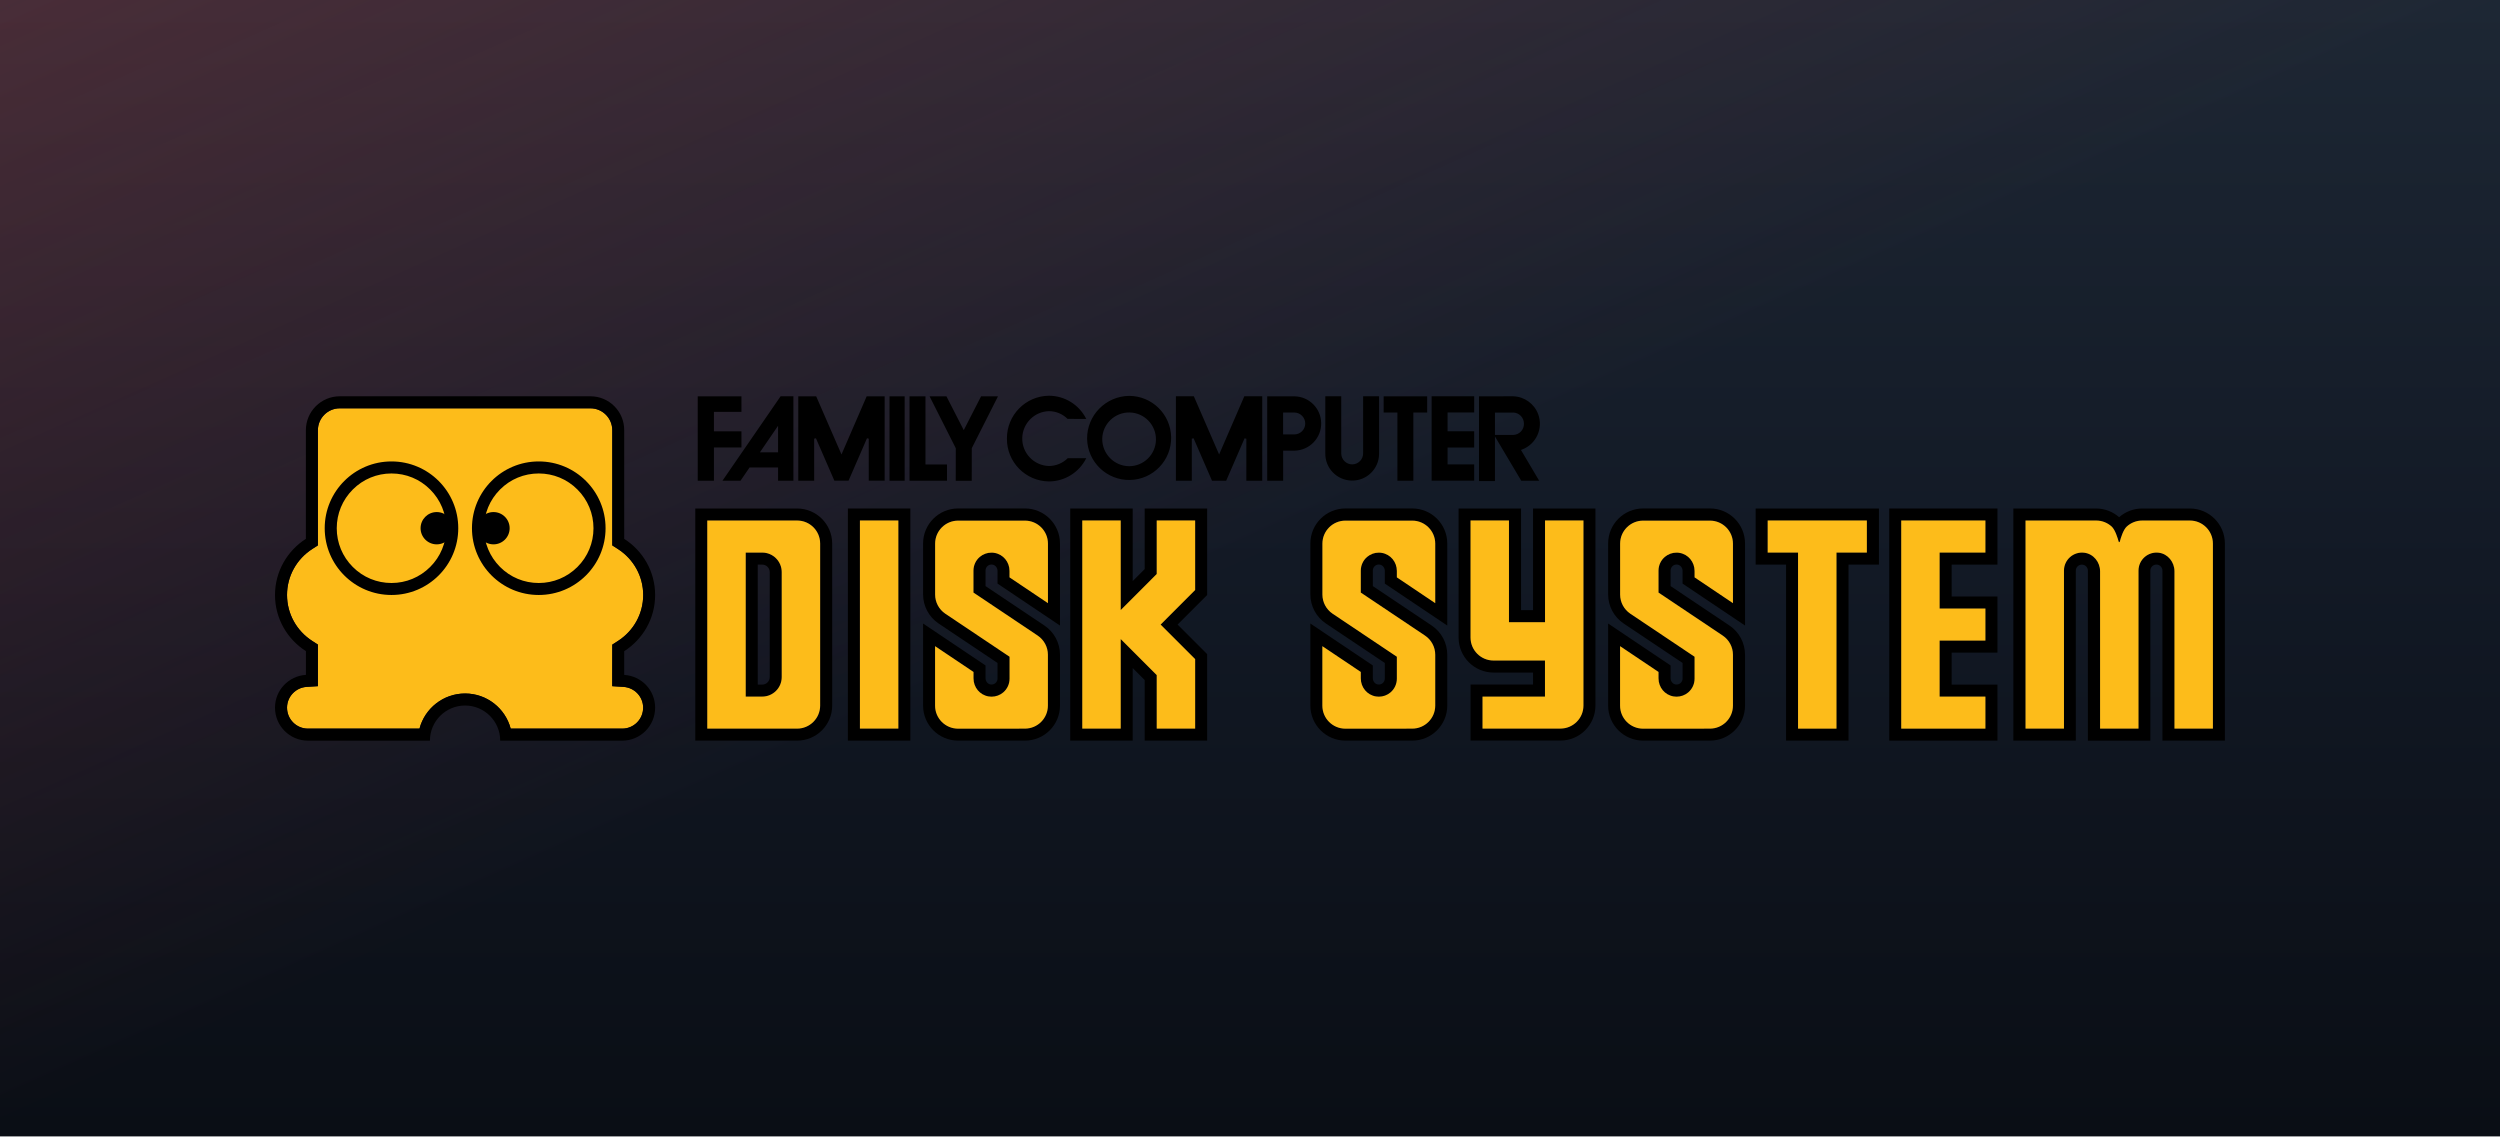
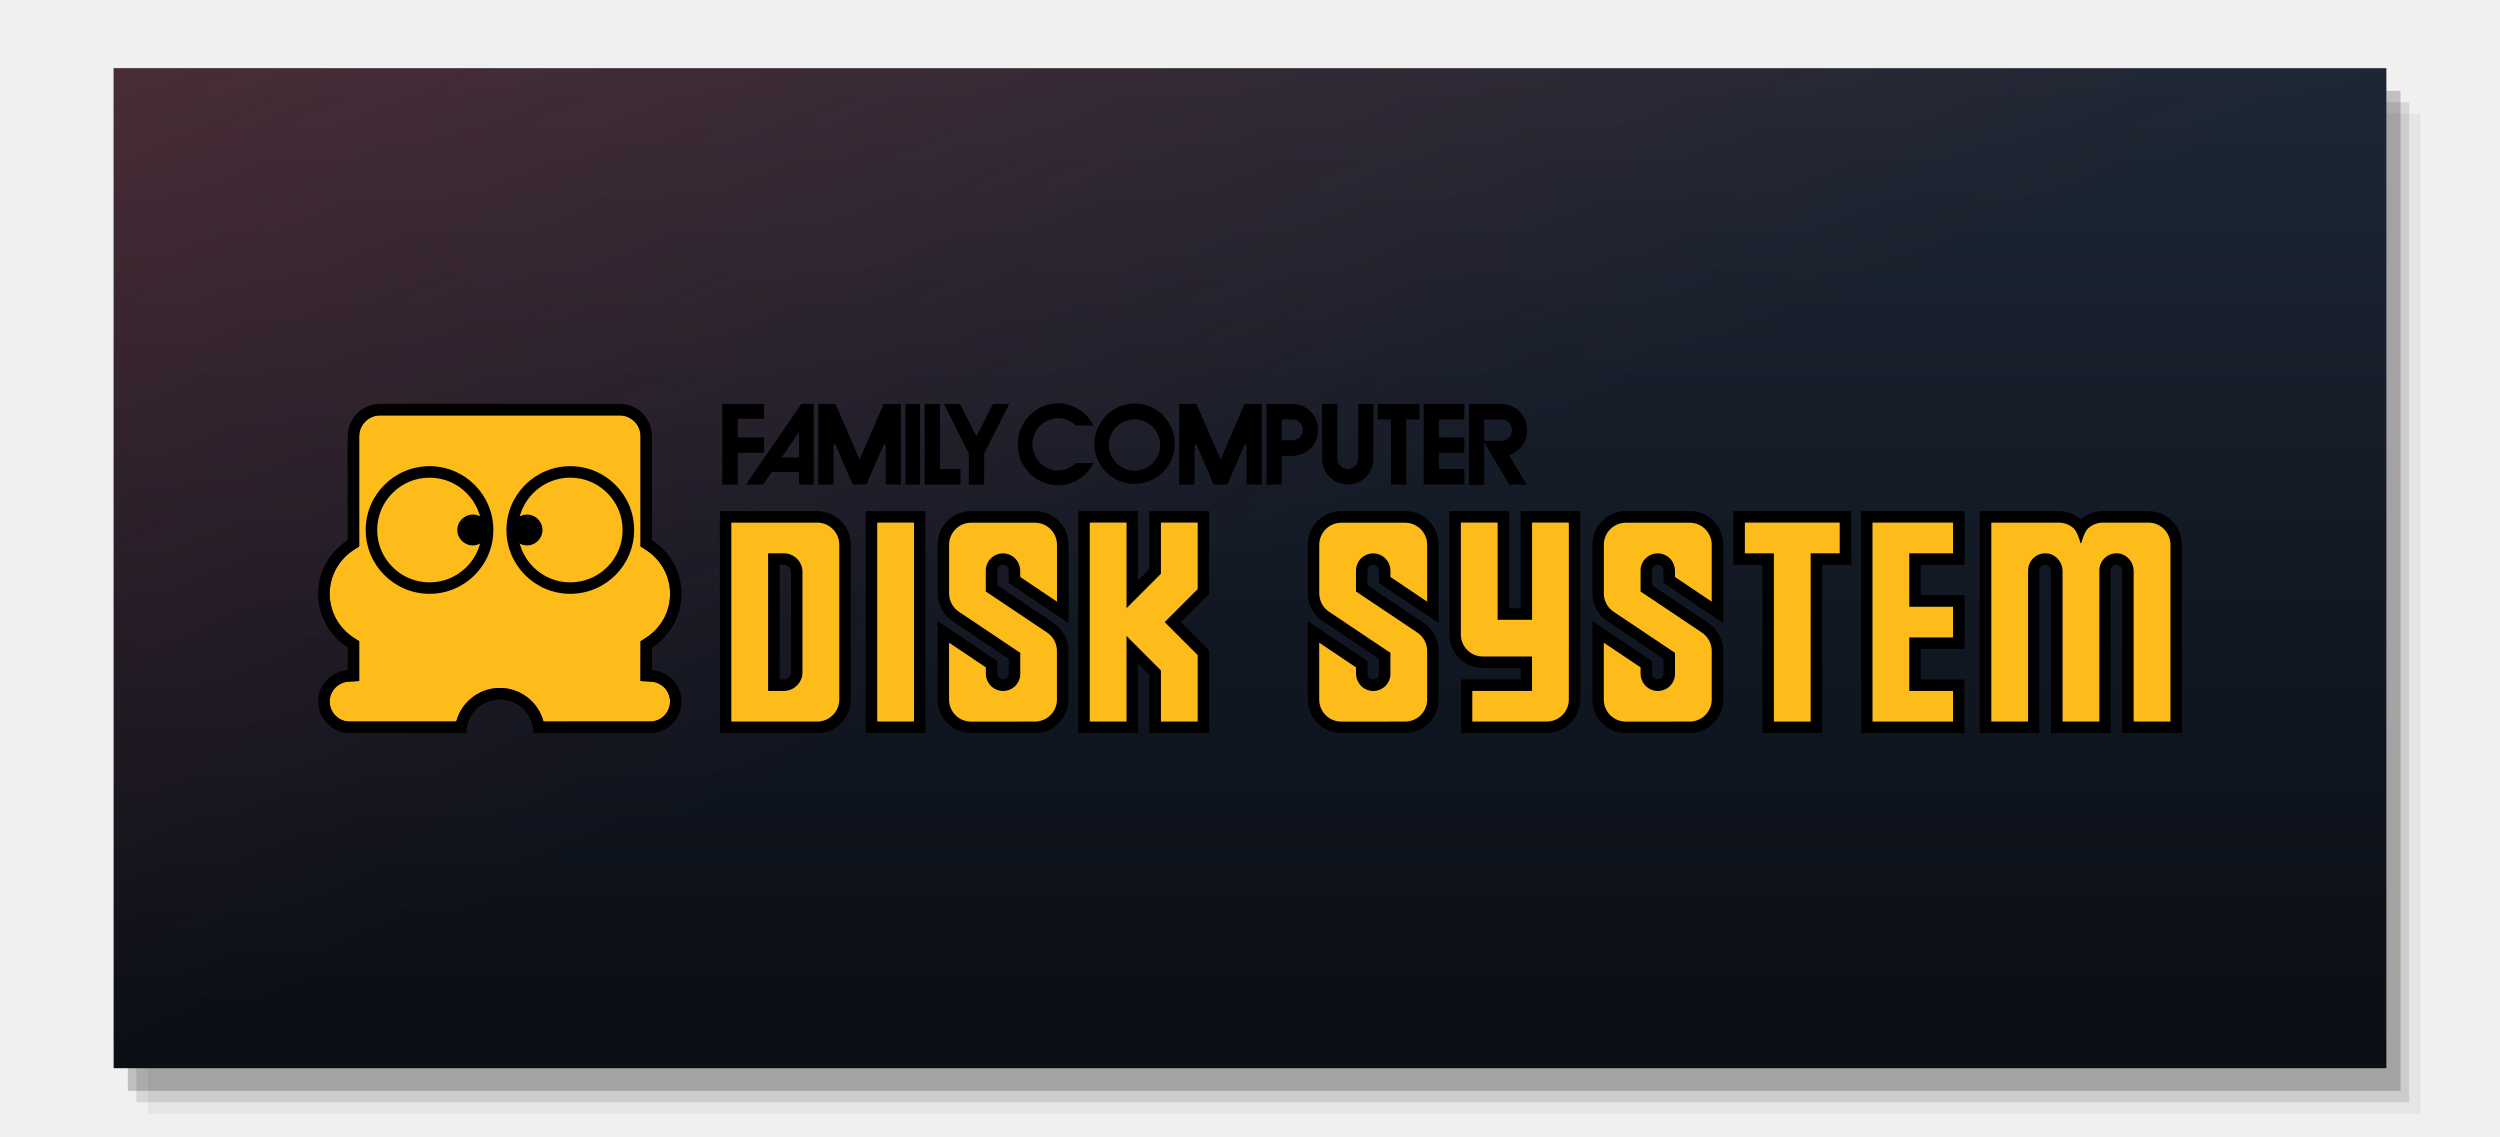
<svg xmlns="http://www.w3.org/2000/svg" viewBox="0 0 440 200" preserveAspectRatio="xMidYMid meet">
  <defs>
    <linearGradient id="capBase" x1="0" y1="0" x2="0" y2="1">
      <stop offset="0" stop-color="#1d2734" />
      <stop offset="0.5" stop-color="#121925" />
      <stop offset="1" stop-color="#0a0e15" />
    </linearGradient>
    <linearGradient id="capBloom" x1="0" y1="0" x2="1" y2="1">
      <stop offset="0" stop-color="#c43d41" stop-opacity="0.26" />
      <stop offset="0.5" stop-color="#c43d41" stop-opacity="0" />
    </linearGradient>
  </defs>
-   <rect width="440" height="200" fill="url(#capBase)" />
-   <rect width="440" height="200" fill="url(#capBloom)" />
-   <g transform="translate(48.400 69.648) scale(0.08937)">
+   <rect x="26.0" y="20.0" width="400" height="176" fill="#000000" fill-opacity="0.05" />
+   <rect x="24.0" y="18.0" width="400" height="176" fill="#000000" fill-opacity="0.11" />
+   <rect x="22.5" y="16.0" width="400" height="176" fill="#000000" fill-opacity="0.2" />
+   <rect x="20" y="12" width="400" height="176" fill="url(#capBase)" />
+   <rect x="20" y="12" width="400" height="176" fill="url(#capBloom)" />
+   <g transform="translate(56.000 70.992) scale(0.08542)">
    <style type="text/css">
	.st0{fill:#FDBC1A;}
	.st1{fill:none;}
	.st2{fill:#FFFFFF;}
	.st3{fill:#FFFFFF;stroke:#000000;stroke-width:9;stroke-miterlimit:10;}
</style>
    <g>
      <g>
        <g>
          <path class="st0" d="M664.2,503.1v-13l10.9-7c31.3-20,50-53.9,50-90.7s-18.7-70.6-50-90.7l-10.9-7v-13V67.9     c0-23.7-19.3-43.1-43-43.1H127.6c-23.7,0-43.1,19.3-43.1,43.1v213.9v13l-10.9,7c-31.3,20-49.9,53.9-49.9,90.7     s18.7,70.6,49.9,90.7l10.9,7v13v46.7V572l-22.2,1.4c-21.7,1.4-38.6,19.3-38.6,40.9c0,22.8,18.5,41.3,41.2,41.3h219.6     c10.5-39.8,46.8-69.2,89.8-69.2s79.4,29.4,89.8,69.2h219.6c22.8,0,41.2-18.5,41.2-41.3c0-21.6-17-39.5-38.7-40.9l-22.2-1.4v-22.3     L664.2,503.1L664.2,503.1z" />
        </g>
        <g>
          <g>
            <g>
              <path d="M519.4,153.1c28.8,0,55.9,11.2,76.2,31.6c20.4,20.4,31.6,47.4,31.6,76.3c0,28.8-11.2,55.9-31.6,76.2       c-20.4,20.4-47.5,31.6-76.2,31.6s-55.9-11.2-76.2-31.6c-20.4-20.4-31.6-47.5-31.6-76.2c0-28.8,11.2-55.9,31.6-76.3       C463.5,164.3,490.6,153.1,519.4,153.1 M519.4,129.4c-72.6,0-131.5,58.9-131.5,131.5s58.9,131.5,131.5,131.5       S651,333.5,651,260.9C651,188.3,592.1,129.4,519.4,129.4L519.4,129.4z" />
            </g>
          </g>
          <circle cx="430.3" cy="260.9" r="31.8" />
        </g>
        <g>
          <g>
            <g>
              <path d="M229.4,153.1c28.8,0,55.9,11.2,76.2,31.6c20.4,20.4,31.6,47.4,31.6,76.3c0,28.8-11.2,55.9-31.6,76.2       c-20.4,20.4-47.5,31.6-76.2,31.6s-55.9-11.2-76.2-31.6c-20.4-20.4-31.6-47.5-31.6-76.2c0-28.8,11.2-55.9,31.6-76.3       C173.5,164.3,200.6,153.1,229.4,153.1 M229.4,129.4c-72.6,0-131.5,58.9-131.5,131.5s58.9,131.5,131.5,131.5       s131.5-58.9,131.5-131.5S302,129.4,229.4,129.4L229.4,129.4z" />
            </g>
          </g>
          <circle cx="318.5" cy="260.9" r="31.8" />
        </g>
        <path d="M621.2,24.8c23.7,0,43,19.3,43,43.1v213.9v13l10.9,7c31.3,20,50,53.9,50,90.7s-18.7,70.6-50,90.7l-10.9,7v13v46.7V572    l22.2,1.4c21.7,1.4,38.7,19.3,38.7,40.9c0,22.8-18.5,41.3-41.2,41.3H464.2c-10.5-39.8-46.8-69.2-89.8-69.2s-79.4,29.4-89.8,69.2    H64.9c-22.8,0-41.2-18.5-41.2-41.3c0-21.6,17-39.5,38.6-40.9l22.2-1.4v-22.3v-46.7v-13l-10.9-7c-31.3-20-49.9-53.9-49.9-90.7    s18.7-70.6,49.9-90.7l10.9-7v-13V67.9c0-23.7,19.3-43.1,43.1-43.1H621.2 M621.2,1.1H127.6C90.7,1.1,60.8,31,60.8,67.9v213.9    C24.4,305.2,0,345.9,0,392.4c0,46.6,24.4,87.3,60.9,110.6v46.7C26.9,551.9,0,579.8,0,614.3c0,35.9,29.1,65,64.9,65h240.2    c0-38.2,31-69.2,69.2-69.2s69.2,31,69.2,69.2h240.2c35.9,0,64.9-29.1,64.9-65c0-34.5-26.9-62.4-60.9-64.5v-46.7    c36.5-23.4,60.9-64,60.9-110.6c0-46.6-24.3-87.3-60.9-110.6V67.9C687.9,31,658,1.1,621.2,1.1L621.2,1.1z" />
      </g>
      <g>
        <path d="M1028.2,222.1H827.7v457.1h200.6c38.1,0,69-30.9,69-69V291.1C1097.2,253,1066.3,222.1,1028.2,222.1z M1073.6,610.2    c0,25-20.3,45.3-45.3,45.3H851.3V245.7h176.9c25,0,45.3,20.3,45.3,45.3V610.2z" />
        <path d="M1515.3,452.6l-116-77.7v-30.7c0-7.2,6.4-12.9,13.8-11.6c5.8,1,9.8,6.4,9.8,12.3v18v7.1l123,82.6l0-161.6    c0-38.1-30.9-69-69-69h-131.6c-38.1,0-69,30.9-69,69v100.3c0,23,11.5,44.5,30.6,57.3l116,77.7v30.7c0,7.2-6.4,12.8-13.8,11.6    c-5.8-0.9-9.8-6.4-9.8-12.3v-18v-7.1l-123-82.6v161.6c0,38.1,30.9,69,69,69h131.6c38.1,0,69-30.9,69-69v-89.7l0,22.1v-32.6    C1545.9,486.9,1534.4,465.4,1515.3,452.6z M1522.2,520.5L1522.2,520.5l0,89.7c0,25-20.3,45.3-45.3,45.3h-131.6    c-25,0-45.3-20.3-45.3-45.3V493.1l75.7,50.8v12.6c0,17.8,12.5,32.8,29.7,35.6c1.9,0.3,3.8,0.5,5.8,0.5c8.4,0,16.5-3,23-8.4    c7.9-6.8,12.5-16.6,12.5-27v-30.7v-12.6l-10.5-7l-116-77.7c-12.6-8.4-20.1-22.5-20.1-37.7V291.1c0-25,20.3-45.3,45.3-45.3h131.6    c25,0,45.3,20.3,45.3,45.3l0,117.2l-75.7-50.8v-12.6c0-17.9-12.5-32.8-29.7-35.6c-1.9-0.3-3.8-0.5-5.8-0.5c-8.4,0-16.5,3-23,8.4    c-7.9,6.8-12.5,16.6-12.5,27v30.7v12.6l10.5,7l116,77.7c12.6,8.4,20.1,22.5,20.1,37.7L1522.2,520.5L1522.2,520.5z" />
        <path d="M2864.4,452.6l-116-77.7v-30.7c0-7.2,6.4-12.9,13.8-11.6c5.8,1,9.8,6.4,9.8,12.3v18v7.1l123,82.6l0-161.6    c0-38.1-30.9-69-69-69h-131.6c-38.1,0-69,30.9-69,69v100.3c0,23,11.5,44.5,30.6,57.3l116,77.7v30.7c0,7.2-6.4,12.8-13.8,11.6    c-5.8-0.9-9.8-6.4-9.8-12.3v-18v-7.1l-123-82.6v161.6c0,38.1,30.9,69,69,69h131.6c38.1,0,69-30.9,69-69v-89.7l0,22.1v-32.6    C2894.9,486.9,2883.5,465.4,2864.4,452.6z M2871.3,520.5L2871.3,520.5l0,89.7c0,25-20.3,45.3-45.3,45.3h-131.6    c-25,0-45.3-20.3-45.3-45.3V493.1l75.7,50.8v12.6c0,17.8,12.5,32.8,29.7,35.6c1.9,0.3,3.9,0.5,5.8,0.5c8.4,0,16.5-3,23-8.4    c7.9-6.8,12.5-16.6,12.5-27v-30.7v-12.6l-10.5-7l-116-77.7c-12.6-8.4-20.1-22.5-20.1-37.7V291.1c0-25,20.3-45.3,45.3-45.3h131.6    c25,0,45.3,20.3,45.3,45.3l0,117.2l-75.6-50.8v-12.6c0-17.9-12.5-32.8-29.7-35.6c-1.9-0.3-3.9-0.5-5.8-0.5c-8.4,0-16.5,3-23,8.4    c-7.9,6.8-12.5,16.6-12.5,27v30.7v12.6l10.5,7l116,77.7c12.6,8.4,20.1,22.5,20.1,37.7L2871.3,520.5L2871.3,520.5z" />
        <path d="M2278,452.6l-116-77.7v-30.7c0-7.2,6.4-12.9,13.8-11.6c5.8,1,9.8,6.4,9.8,12.3v18v7.1l123,82.6l0-161.6    c0-38.1-30.9-69-69-69H2108c-38.1,0-69,30.9-69,69v100.3c0,23,11.5,44.5,30.6,57.3l116,77.7v30.7c0,7.2-6.4,12.8-13.8,11.6    c-5.8-0.9-9.8-6.4-9.8-12.3v-18v-7.1l-123-82.6v161.6c0,38.1,30.9,69,69,69h131.6c38.1,0,69-30.9,69-69v-89.7l0,22.1v-32.6    C2308.6,486.9,2297.1,465.4,2278,452.6z M2285,520.5L2285,520.5l0,89.7c0,25-20.3,45.3-45.3,45.3H2108c-25,0-45.3-20.3-45.3-45.3    V493.1l75.7,50.8v12.6c0,17.8,12.5,32.8,29.7,35.6c1.9,0.3,3.9,0.5,5.8,0.5c8.4,0,16.5-3,23-8.4c7.9-6.8,12.5-16.6,12.5-27v-30.7    v-12.6l-10.5-7l-116-77.7c-12.6-8.4-20.1-22.5-20.1-37.7V291.1c0-25,20.3-45.3,45.3-45.3h131.6c25,0,45.3,20.3,45.3,45.3l0,117.2    l-75.6-50.8v-12.6c0-17.9-12.5-32.8-29.7-35.6c-1.9-0.3-3.9-0.5-5.8-0.5c-8.4,0-16.5,3-23,8.4c-7.9,6.8-12.5,16.6-12.5,27v30.7    v12.6l10.5,7l116,77.7c12.6,8.4,20.1,22.5,20.1,37.7L2285,520.5L2285,520.5z" />
        <path d="M1128.2,222.1v457.1h123V222.1H1128.2z M1227.6,655.6h-75.7V245.7h75.7V655.6z" />
        <path d="M3098.8,222.1h-123h-59.9v110.5h59.9v346.6h123V332.6h59.9V222.1H3098.8z M3134.9,308.9h-59.9v346.7h-75.7V308.9h-59.9    v-63.2h195.4L3134.9,308.9L3134.9,308.9z" />
        <path d="M959.5,308.9H927v283.6h32.5c21.2,0,38.4-17.2,38.4-38.4V347.3C997.9,326.2,980.7,308.9,959.5,308.9z M974.3,554.1    c0,8.2-6.6,14.8-14.8,14.8h-8.8V332.6h8.8c8.2,0,14.8,6.6,14.8,14.8V554.1z" />
        <path d="M1835.7,222.1h-123v119.3l-23.6,23.6V222.1h-123v457.1h123V536.3l23.6,23.6v119.3h123V508.9l-58.2-58.2l58.2-58.2V222.1z     M1812.1,382.6l-68,68l68,68v136.9h-75.7V550.1l-70.9-70.9v176.3h-75.7V245.7h75.7v176.3l70.9-70.9V245.7h75.7V382.6z" />
        <path d="M2477.5,222.1v200.2h-23.6V222.1h-123v164.7l0,66.3v23.1c0,38.1,30.9,69,69,69h77.6v23.6h-123v110.3h176.9    c38.1,0,69-30.9,69-69V222.1H2477.5z M2576.8,610.2c0,25-20.3,45.3-45.3,45.3h-153.3v-63h99.3h23.7v-23.7v-23.6v-23.7h-23.7h-77.6    c-25,0-45.3-20.3-45.3-45.3v-23.1l0-66.3V245.7h75.7v176.6V446h23.7h23.6h23.7v-23.7V245.7h75.7L2576.8,610.2L2576.8,610.2z" />
        <path d="M3301.9,332.6h90.2V222.1h-213.1v457.1h213.1V568.9h-90.2v-63h90.2V395.4h-90.2V332.6z M3368.4,419.1v63.2h-90.2v110.3    h90.2v63h-165.8V245.7h165.8v63.2h-90.2v110.2H3368.4z" />
        <path d="M3771,222.1l-93.9,0c-17.4,0-33.2,6.5-45.4,17.1c-12.1-10.6-28-17.1-45.4-17.1l-162.9,0v457.1h123V344.5    c0-6.6,5.3-11.9,11.9-11.9c6.6,0,11.9,5.3,11.9,11.9v334.8h123V344.4c0-6.6,5.3-11.9,11.9-11.9c6.6,0,11.9,5.3,11.9,11.9v334.8    h123V291.1C3840,253,3809.1,222.1,3771,222.1z M3816.3,655.6h-75.7V345.7c0-18.1-12.9-34.2-30.9-36.5    c-21.7-2.8-40.2,14.1-40.2,35.2v311.1H3594V345.7c0-18.1-12.9-34.2-30.9-36.5c-21.7-2.8-40.2,14.1-40.2,35.2v311.1h-75.7V245.7    l139.2,0c11.7,0,22.4,4.5,30.4,11.8c6.8,6.2,11.8,22.3,13.9,29.9c0.3,1.1,1.8,1.1,2.1,0c2.1-7.6,7-23.6,13.8-29.9    c8.1-7.3,18.7-11.8,30.4-11.8l93.9,0c25,0,45.3,20.3,45.3,45.3V655.6z" />
      </g>
      <g>
        <path class="st0" d="M2825.9,655.6c25,0,45.3-20.3,45.3-45.3v-89.7h0v-10.5c0-15.1-7.5-29.2-20.1-37.7l-116-77.7l-10.5-7v-12.6    v-30.7c0-10.4,4.6-20.3,12.5-27c6.5-5.5,14.6-8.4,23-8.4c1.9,0,3.8,0.1,5.8,0.5c17.2,2.8,29.7,17.8,29.7,35.6v12.6l75.6,50.8    l0-117.2c0-25-20.3-45.3-45.3-45.3h-131.6c-25,0-45.3,20.3-45.3,45.3v100.3c0,15.1,7.5,29.2,20.1,37.7l116,77.7l10.5,7v12.6v30.7    c0,10.4-4.6,20.3-12.5,27c-6.5,5.5-14.6,8.4-23,8.4c-1.9,0-3.8-0.2-5.8-0.5c-17.2-2.8-29.7-17.8-29.7-35.6v-12.6l-75.7-50.8v117.2    c0,25,20.3,45.3,45.3,45.3L2825.9,655.6L2825.9,655.6z" />
        <path class="st0" d="M2239.6,655.6c25,0,45.3-20.3,45.3-45.3v-89.7h0v-10.5c0-15.1-7.5-29.2-20.1-37.7l-116-77.7l-10.5-7v-12.6    v-30.7c0-10.4,4.6-20.3,12.5-27c6.5-5.5,14.6-8.4,23-8.4c1.9,0,3.8,0.1,5.8,0.5c17.2,2.8,29.7,17.8,29.7,35.6v12.6l75.6,50.8    l0-117.2c0-25-20.3-45.3-45.3-45.3H2108c-25,0-45.3,20.3-45.3,45.3v100.3c0,15.1,7.5,29.2,20.1,37.7l116,77.7l10.5,7v12.6v30.7    c0,10.4-4.6,20.3-12.5,27c-6.5,5.5-14.6,8.4-23,8.4c-1.9,0-3.8-0.2-5.8-0.5c-17.2-2.8-29.7-17.8-29.7-35.6v-12.6l-75.7-50.8v117.2    c0,25,20.3,45.3,45.3,45.3L2239.6,655.6L2239.6,655.6z" />
        <path class="st0" d="M2576.8,610.2V245.7h-75.7v176.6V446h-23.7h-23.6h-23.7v-23.7V245.7h-75.7v141.1l0,66.3v23.1    c0,25,20.3,45.3,45.3,45.3h77.6h23.7v23.7v23.6v23.7h-23.7h-99.3v63h153.3C2556.5,655.6,2576.8,635.2,2576.8,610.2z" />
        <polygon class="st0" points="1736.4,655.6 1812.1,655.6 1812.1,518.7 1744.1,450.7 1812.1,382.6 1812.1,245.7 1736.4,245.7     1736.4,351.1 1665.5,422.1 1665.5,245.7 1589.8,245.7 1589.8,655.6 1665.5,655.6 1665.5,479.2 1736.4,550.2   " />
        <rect x="1151.9" y="245.7" class="st0" width="75.7" height="409.8" />
        <path class="st0" d="M1476.8,655.6c25,0,45.3-20.3,45.3-45.3v-89.7h0v-10.5c0-15.1-7.5-29.2-20.1-37.7l-116-77.7l-10.5-7v-12.6    v-30.7c0-10.4,4.6-20.3,12.5-27c6.5-5.5,14.6-8.4,23-8.4c1.9,0,3.8,0.1,5.8,0.5c17.2,2.8,29.7,17.8,29.7,35.6v12.6l75.7,50.8    l0-117.2c0-25-20.3-45.3-45.3-45.3h-131.6c-25,0-45.3,20.3-45.3,45.3v100.3c0,15.1,7.5,29.2,20.1,37.7l116,77.7l10.5,7v12.6v30.7    c0,10.4-4.6,20.3-12.5,27c-6.5,5.5-14.6,8.4-23,8.4c-1.9,0-3.8-0.2-5.8-0.5c-17.2-2.8-29.7-17.8-29.7-35.6v-12.6l-75.7-50.8v117.2    c0,25,20.3,45.3,45.3,45.3L1476.8,655.6L1476.8,655.6z" />
        <path class="st0" d="M1073.6,610.2V291.1c0-25-20.3-45.3-45.3-45.3H851.3v409.8h176.9C1053.2,655.6,1073.6,635.2,1073.6,610.2z     M997.9,554.1c0,21.2-17.2,38.4-38.4,38.4H927V308.9h32.5c21.2,0,38.4,17.2,38.4,38.4L997.9,554.1L997.9,554.1z" />
        <path class="st0" d="M3740.7,345.7v309.9h75.7V291.1c0-25-20.3-45.3-45.3-45.3l-93.9,0c-11.7,0-22.4,4.5-30.4,11.8    c-6.9,6.2-11.8,22.2-13.8,29.9c-0.3,1.1-1.8,1.1-2.1,0c-2.1-7.6-7.1-23.7-13.9-29.9c-8.1-7.3-18.7-11.8-30.4-11.8l-139.2,0v409.8    h75.7V344.4c0-21.1,18.5-38,40.2-35.2c17.9,2.3,30.9,18.4,30.9,36.5v309.9h75.7V344.4c0-21.1,18.5-38,40.2-35.2    C3727.7,311.5,3740.7,327.6,3740.7,345.7z" />
        <polygon class="st0" points="2999.4,655.6 3075.1,655.6 3075.1,308.9 3134.9,308.9 3134.9,245.7 2939.6,245.7 2939.6,308.9     2999.4,308.9   " />
        <polygon class="st0" points="3368.4,592.5 3278.2,592.5 3278.2,482.2 3368.4,482.2 3368.4,419.1 3278.2,419.1 3278.2,308.9     3368.4,308.9 3368.4,245.7 3202.6,245.7 3202.6,655.6 3368.4,655.6   " />
      </g>
      <g>
        <path d="M1441.4,84.4c-0.4,46.1,36.6,83.9,82.8,84.4c30.9-0.1,59.1-17.6,73.1-45.1l0.3-0.7h-36.4c-9.9,9.8-23.1,15.3-37,15.4    c-29.8-0.8-53.4-25.6-52.6-55.4c0.8-28.7,23.9-51.9,52.6-52.6c13.7,0,26.9,5.5,36.6,15.2l36.8,0.1l-0.3-0.7    c-14-27.5-42.2-44.9-73.1-45C1478.1,0.5,1441.1,38.2,1441.4,84.4z M1599.3,84.8c0.9,45.7,38.7,82,84.4,81.1    c45.7-0.9,82-38.7,81.1-84.4c-0.9-45.1-37.7-81.1-82.7-81.2C1635.9,0.9,1598.9,38.7,1599.3,84.8L1599.3,84.8z M1629.1,84.8    c0.6-29.2,24.8-52.4,54-51.8c29.2,0.6,52.4,24.8,51.8,54c-0.6,28.8-24.1,51.8-52.9,51.8C1652.5,138.5,1628.9,114.3,1629.1,84.8    L1629.1,84.8z M2361.2,1.1h-83.4v166.2h83.8v-32h-52.4V102h52.4V70h-52.4V33h52.4V1L2361.2,1.1L2361.2,1.1L2361.2,1.1L2361.2,1.1z     M1020.4,1.1h-24.7L881.2,167.4h35.5c0,0,17.7-25.8,17.9-26.1h56.1v26.1h30.2V1.1H1020.4L1020.4,1.1z M956.9,108.6l33.8-49.4v52.3    H955C955.6,110.6,956.9,108.6,956.9,108.6z M1943.9,1.1h-35c0,0-48.8,112.8-49.6,114.6c-0.8-1.8-49.8-114.6-49.8-114.6h-35.3    v166.3h31.3V84.6c0.5-0.1,3-0.7,3.5-0.8l36.3,83.6h27.9c0,0,36-82.8,36.2-83.5c0.5,0.1,3,0.7,3.5,0.8v82.7h31.3V1.1H1943.9    L1943.9,1.1z M2173.9,1.1h-31v112.2c0.2,11.9-9.4,21.7-21.2,21.9s-21.7-9.3-21.9-21.2c0-0.2,0-0.4,0-0.6V1.1h-31.4v112.2    c-0.5,29.3,22.8,53.3,52.1,53.8c29.3,0.5,53.3-22.8,53.8-52.1c0-0.6,0-1.1,0-1.7V1.2L2173.9,1.1L2173.9,1.1z M2371.6,1.2h-0.5V168    h31.4V80.2c1.6,2.6,51.8,87.2,51.8,87.2h35.3c0,0-35.4-59.7-35.9-60.6c0.7-0.2,2.1-0.8,2.1-0.8c28-10.5,42.2-41.7,31.8-69.7    c-7.7-20.6-27.1-34.5-49.1-35.2L2371.6,1.2L2371.6,1.2z M2438.5,33.1c11.9,0.4,21.2,10.2,21.1,22.1c0.2,11.9-9.2,21.7-21.1,22h-36    v-44H2438.5L2438.5,33.1z M1954.4,1.2h-0.4v166.2h31.4v-59.2h22.4c29.6-0.6,53.1-25,52.5-54.5c-0.5-28.8-23.7-52-52.5-52.5    L1954.4,1.2L1954.4,1.2z M2007.7,33.1c11.9,0.2,21.4,10.1,21.2,22c-0.2,11.6-9.6,20.9-21.2,21.1h-22.4V33.1H2007.7L2007.7,33.1z     M2268.5,1.2h-85.2v31.9h27.1v134.3h31.4V33.1h27.2V1.2H2268.5L2268.5,1.2z M1423,1.2h-32.5c0,0-33.4,65-34.1,66.6    c-0.8-1.5-34.1-66.6-34.1-66.6h-33.2l51.6,102.2l-0.1,64.1h31.5l0.1-64.2c0.1,0,51.2-101.3,51.2-101.3l0.3-0.7L1423,1.2L1423,1.2z     M1280.5,1.2h-30.9v166.2h73.8v-32H1281V1.2H1280.5L1280.5,1.2z M1239.6,1.2h-29.4v166.2h29.8V1.2H1239.6L1239.6,1.2z M1200.2,1.2    h-35c0,0-48.8,112.7-49.6,114.5L1065.8,1.2h-35.3v166.2h31.3V84.6c0.5-0.1,3-0.7,3.5-0.8c0.3,0.7,36.3,83.5,36.3,83.5h27.9    l36.3-83.5c0.5,0.1,3,0.7,3.5,0.8v82.7h31.3V1.2H1200.2L1200.2,1.2z M918.2,1.2h-85.7v166.2h31.9v-65.5h54.2V70.1h-54.2V31.8h54.2    V1.2L918.2,1.2L918.2,1.2z" />
      </g>
    </g>
  </g>
</svg>
